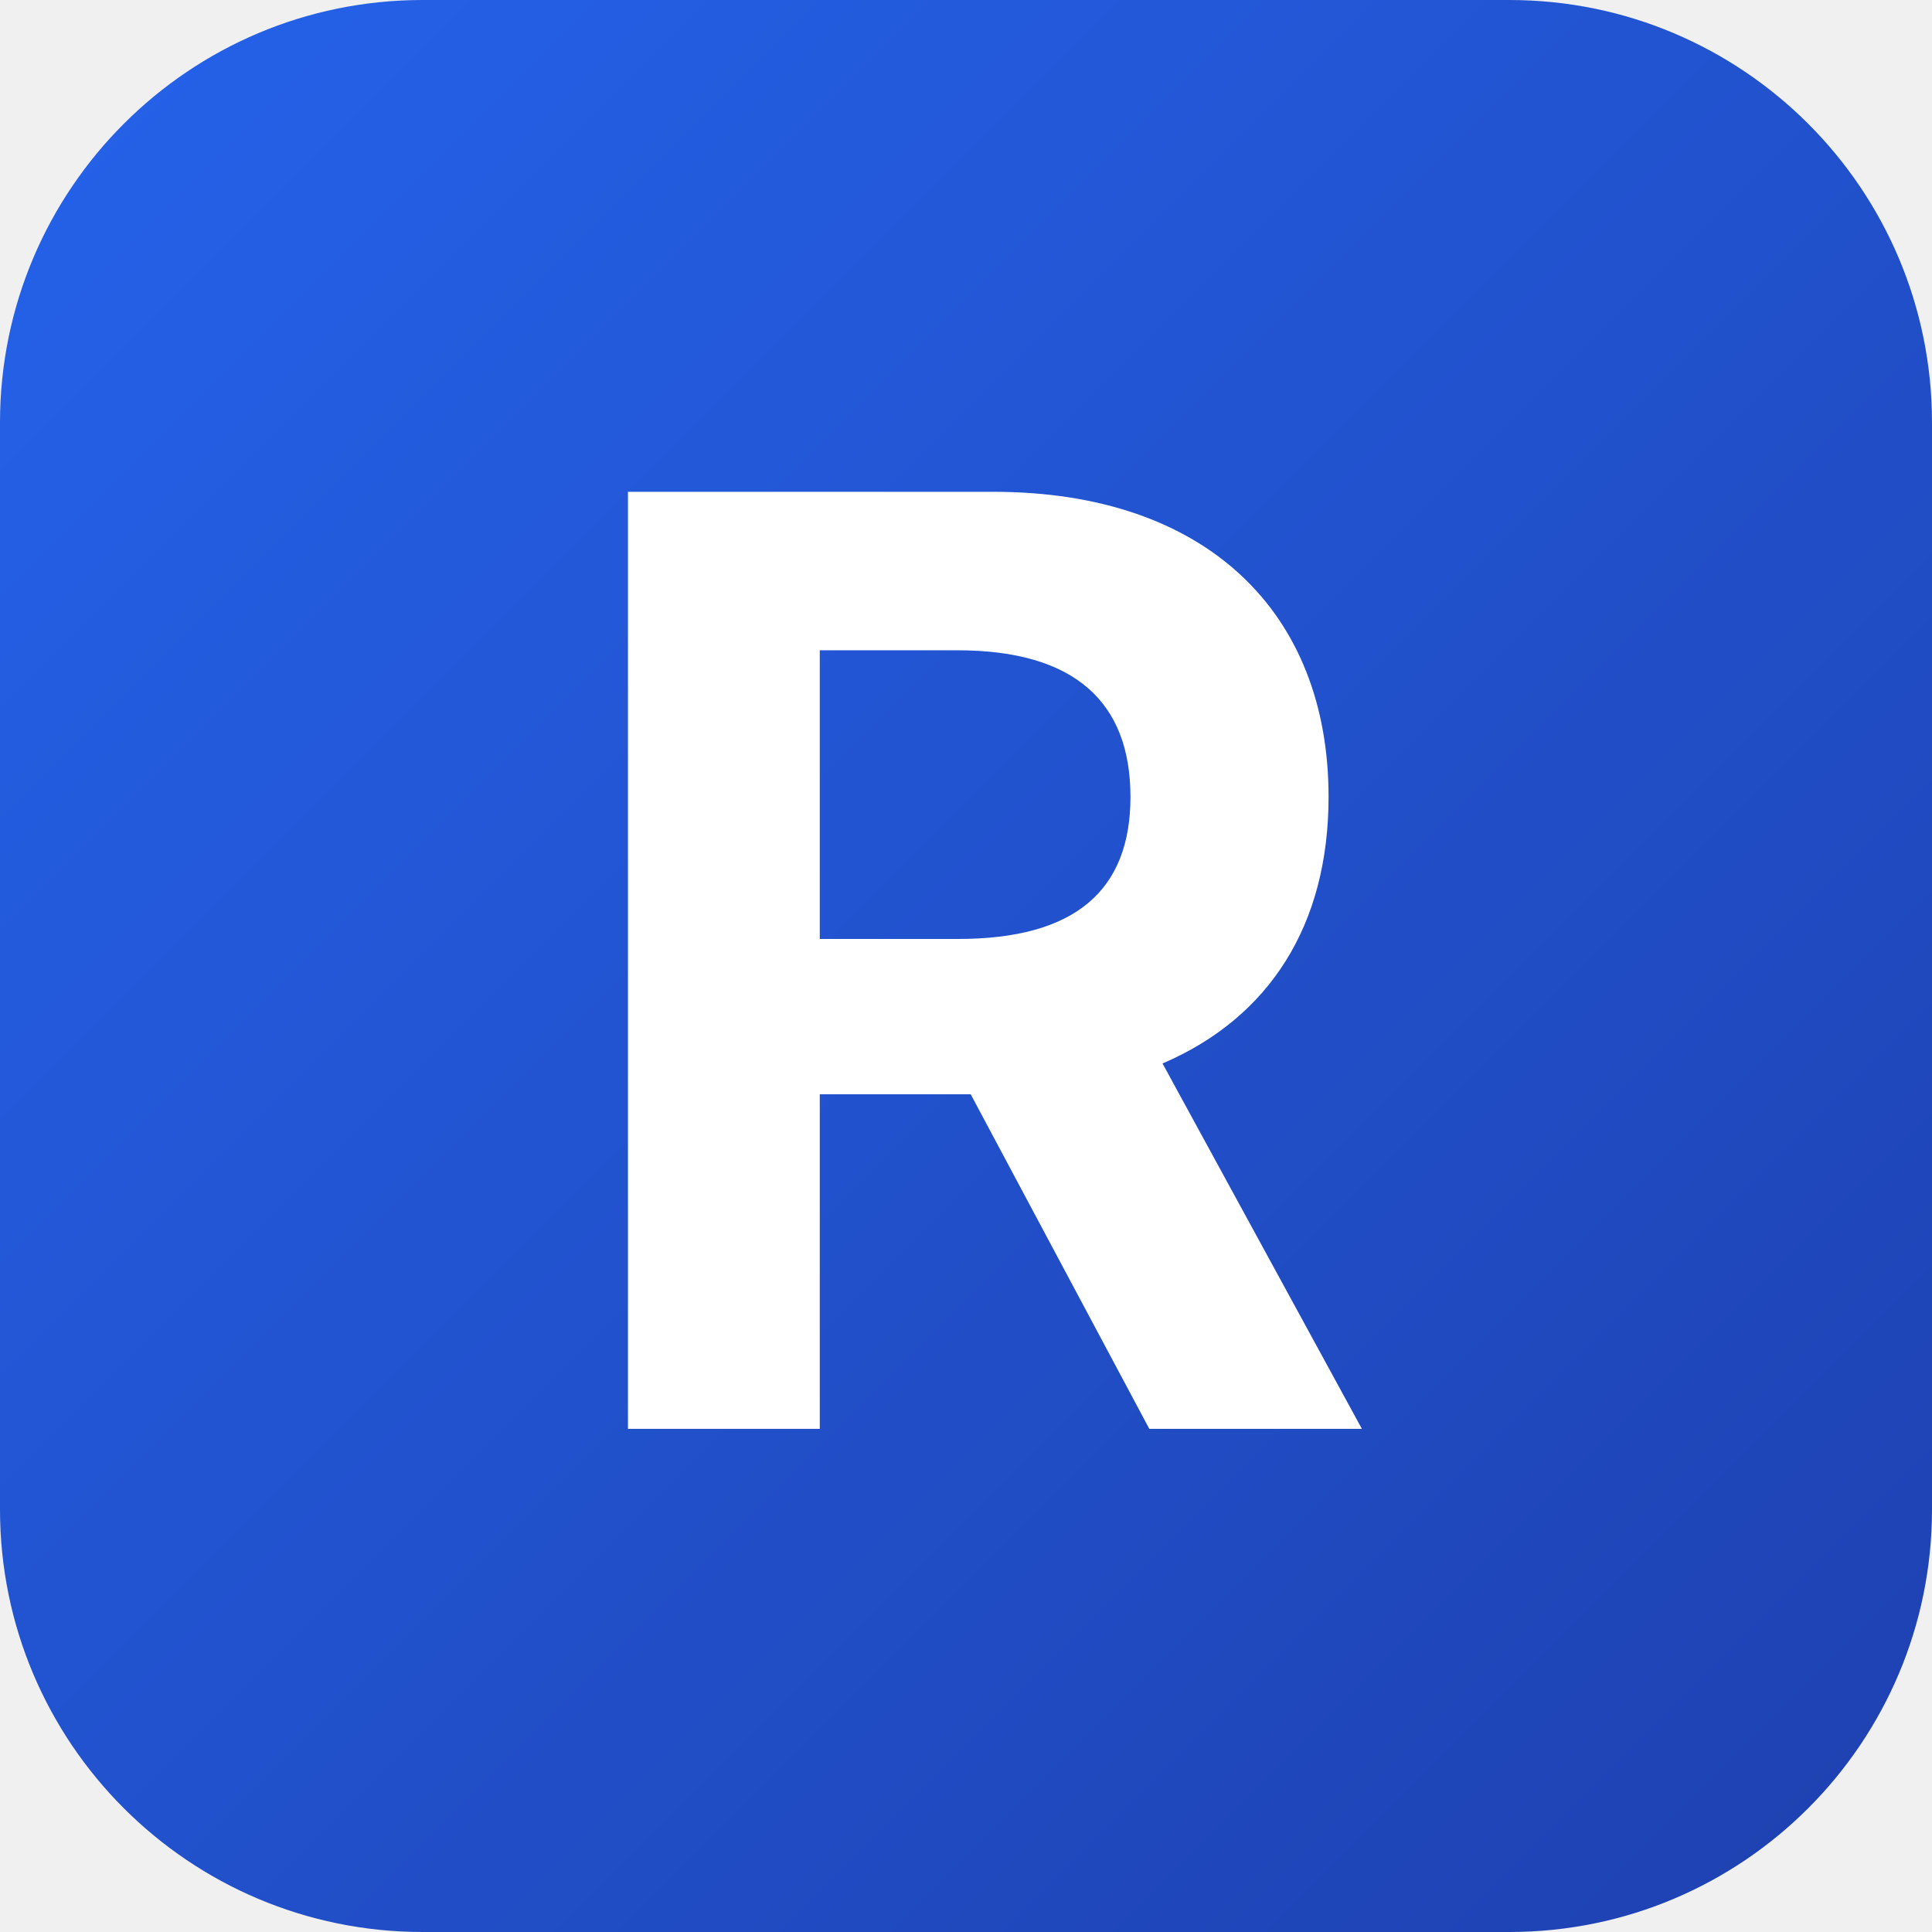
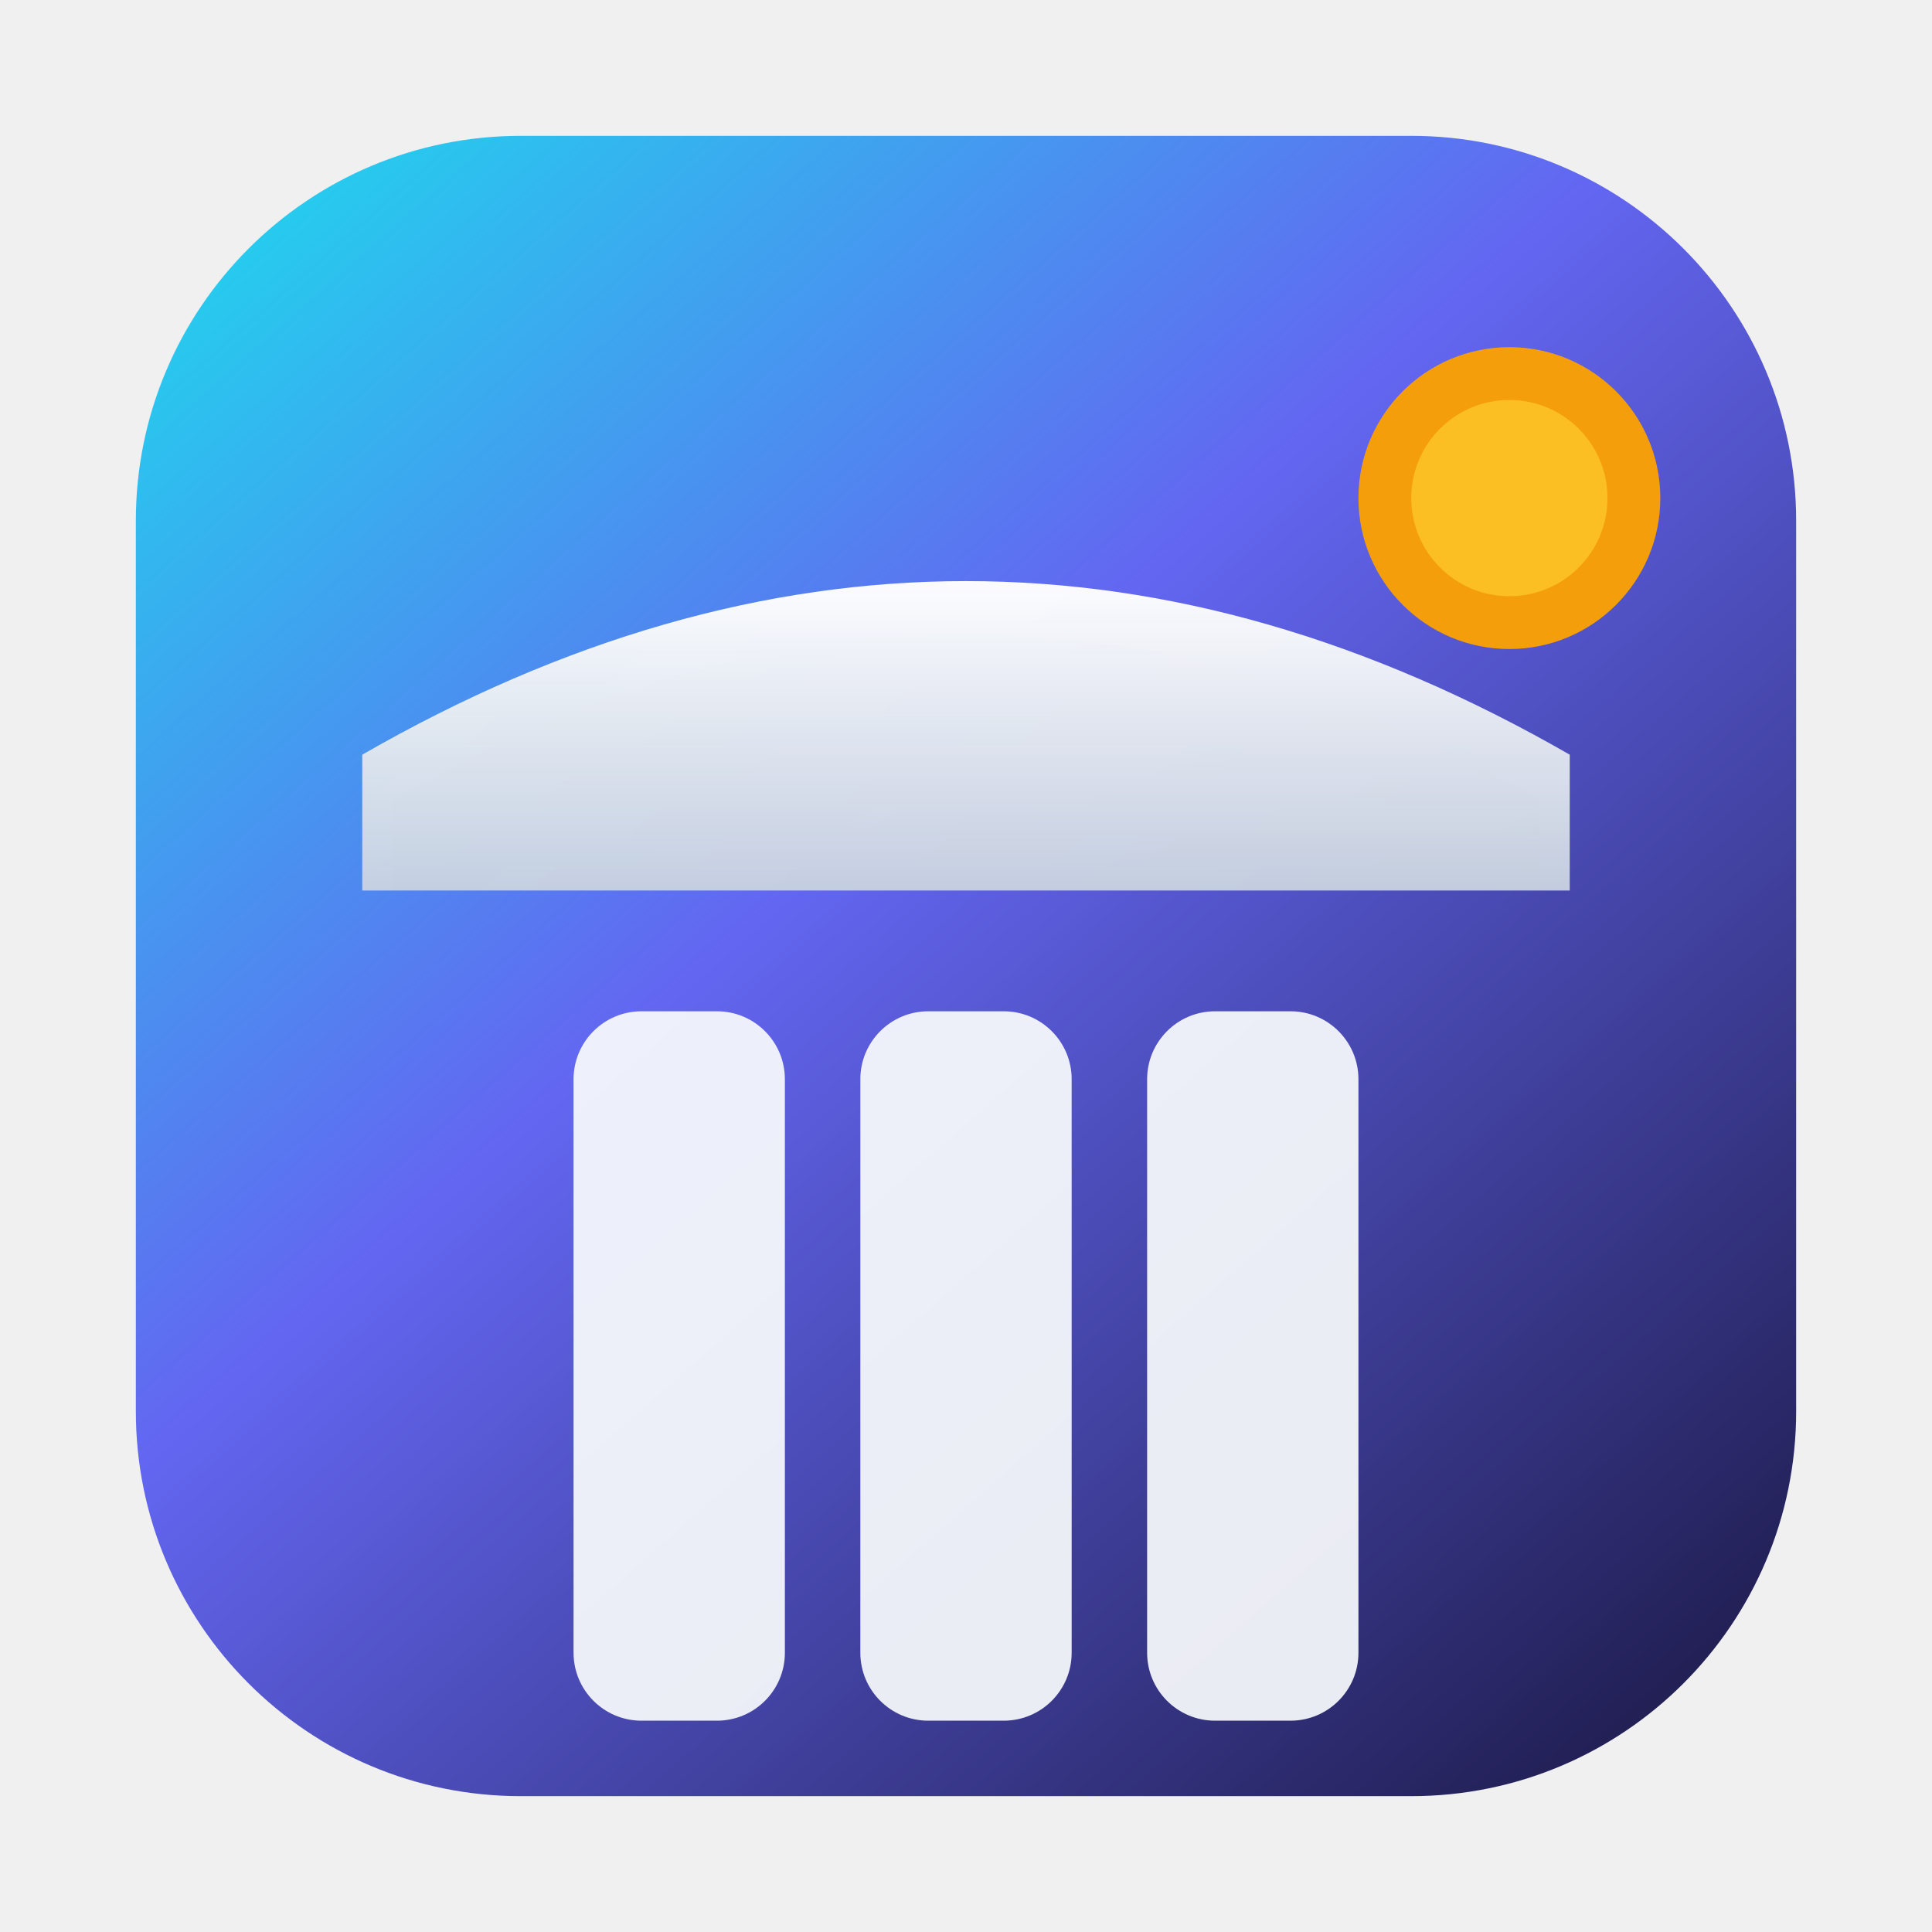
- <svg xmlns="http://www.w3.org/2000/svg" width="96" height="96" viewBox="0 0 96 96">
+ <svg xmlns="http://www.w3.org/2000/svg" width="96" height="96" viewBox="0 0 512 512" role="img" aria-label="RetailEX">
  <defs>
-     <linearGradient id="bg96" x1="0%" y1="0%" x2="100%" y2="100%">
-       <stop offset="0%" style="stop-color:#2563eb;stop-opacity:1" />
-       <stop offset="100%" style="stop-color:#1e40af;stop-opacity:1" />
+     <linearGradient id="r96-bg" x1="6%" y1="0%" x2="94%" y2="100%">
+       <stop offset="0%" stop-color="#22d3ee" />
+       <stop offset="42%" stop-color="#6366f1" />
+       <stop offset="100%" stop-color="#1e1b4b" />
+     </linearGradient>
+     <linearGradient id="r96-awn" x1="0%" y1="0%" x2="0%" y2="100%">
+       <stop offset="0%" stop-color="#ffffff" stop-opacity="0.98" />
+       <stop offset="100%" stop-color="#cbd5e1" stop-opacity="0.94" />
    </linearGradient>
  </defs>
-   <rect width="96" height="96" rx="21" fill="url(#bg96)" />
-   <text x="48" y="71" font-family="system-ui,-apple-system,sans-serif" font-size="64" font-weight="bold" fill="white" text-anchor="middle">R</text>
+   <rect x="36" y="36" width="440" height="440" rx="102" fill="url(#r96-bg)" />
+   <path d="M 104 212 Q 256 124 408 212 L 408 236 L 104 236 Z" fill="#000" opacity="0.1" />
+   <path d="M 96 200 Q 256 108 416 200 L 416 236 L 96 236 Z" fill="url(#r96-awn)" />
+   <rect x="152" y="268" width="56" height="188" rx="18" fill="#f8fafc" fill-opacity="0.93" />
+   <rect x="228" y="268" width="56" height="188" rx="18" fill="#f8fafc" fill-opacity="0.93" />
+   <rect x="304" y="268" width="56" height="188" rx="18" fill="#f8fafc" fill-opacity="0.93" />
+   <circle cx="400" cy="132" r="40" fill="#f59e0b" />
+   <circle cx="400" cy="132" r="26" fill="#fbbf24" />
</svg>
